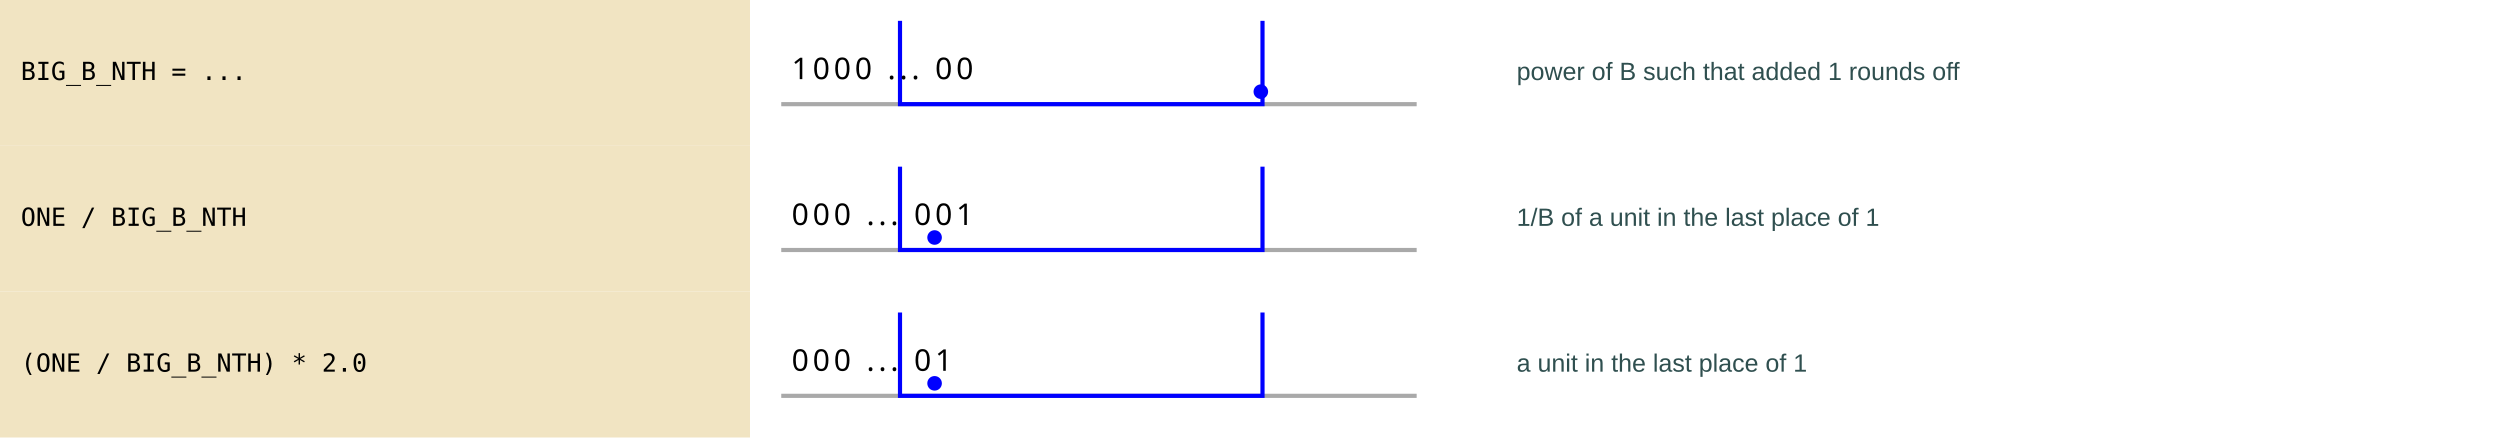
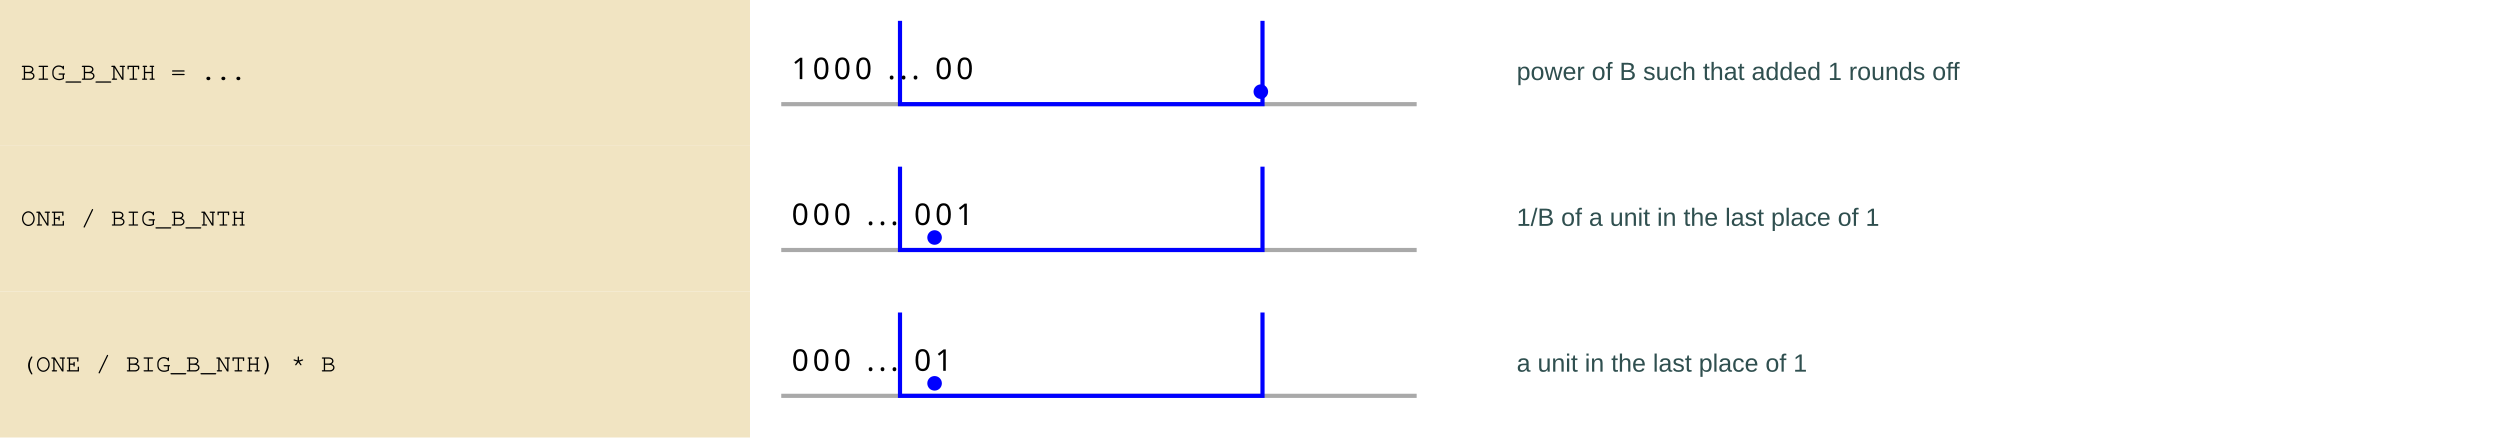
<svg xmlns="http://www.w3.org/2000/svg" viewBox="0 0 1200 210">
  <style>
.diag-py-rect {fill: rgba(241, 228, 194, 1.0); stroke: none;}
.diag-num-rect { fill: none; stroke: none; }
.diag-rem-rect { fill: none; stroke: none; }
.diag-num-line { stroke-width: 2; stroke: darkgray; }
.diag-num-path { stroke-width: 2; stroke: blue; fill: none; }
.diag-num-dot { stroke-width: 1; stroke: blue; fill: blue; }
.diag-num-elps { stroke-width: 3; stroke: red; fill: none; }
- .diag-py { font-family: "Roboto Mono", monospace; font-size: 1em; white-space: pre; dominant-baseline: middle; fill: black; }
+ .diag-py { font-family: Courier, monospace; font-size: 1em; white-space: pre; dominant-baseline: middle; fill: black; }
.diag-num-bin { font-family: "Roboto Mono"; font-size: 1.2em; letter-spacing: 0.13em; dominant-baseline: middle; fill: black; }
.diag-num-oct { font-family: "Roboto Mono"; font-size: 1.2em; font-style: italic; letter-spacing: 0.13em; dominant-baseline: middle; fill: black; }
.diag-num-dec { font-family: "Roboto Mono"; font-size: 1.2em; font-weight: bolder; letter-spacing: 0.13em; dominant-baseline: middle; fill: black; }
.diag-num-hex { font-family: "Roboto Mono"; font-size: 1.2em; font-style: italic; font-weight: bolder; letter-spacing: 0.13em; dominant-baseline: middle; fill: black; }
.diag-rem { font-family: Arial; font-size: 1em; dominant-baseline: middle; fill: darkslategray; }
+ .tic-rect { fill: lightgray; stroke: none; }
+ .tic-line { stroke-width: 3; stroke: dimgray; }
+ .tic-big { stroke-width: 3; stroke: dimgray; }
+ .tic-small { stroke-width: 2; stroke: darkgray; }
+ .tic-hnum { stroke-width: 1; stroke: blue; }
+ .tic-mnum { stroke-width: 2; stroke: blue; }
+ .tic-bnum { stroke-width: 3; stroke: blue; }
+ .tic-lab { font-family: "Roboto Mono", monospace; font-size: 1.2em; white-space: pre; dominant-baseline: middle; fill: black; }
+ .tic-num { font-family: "Roboto Mono", monospace; font-size: 1.2em; font-weight: bolder;white-space: pre; dominant-baseline: middle; fill: blue; }
</style>
  <g transform="translate(0,0)">
    <rect class="diag-py-rect" width="360" height="70" />
    <text class="diag-py" x="10" y="35">
BIG_B_NTH = ...
</text>
  </g>
  <g transform="translate(360,0)">
    <rect class="diag-num-rect" width="358" height="70" />
    <line class="diag-num-line" x1="15" y1="50" x2="320.0" y2="50" />
    <path class="diag-num-path" d="M 72 10 L 72 50 L 246.0 50 L 246.0 10" />
    <circle class="diag-num-dot" cx="245.2" cy="44" r="3.0" />
    <text class="diag-num-bin" x="20" y="33">
  1000 ... 00
</text>
  </g>
  <g transform="translate(718,0)">
    <rect class="diag-rem-rect" width="482" height="70" />
    <text class="diag-rem" x="10" y="35">
power of B such that added 1 rounds off
</text>
  </g>
  <g transform="translate(0,70)">
    <rect class="diag-py-rect" width="360" height="70" />
    <text class="diag-py" x="10" y="35">
ONE / BIG_B_NTH
</text>
  </g>
  <g transform="translate(360,70)">
    <rect class="diag-num-rect" width="358" height="70" />
    <line class="diag-num-line" x1="15" y1="50" x2="320.0" y2="50" />
    <path class="diag-num-path" d="M 72 10 L 72 50 L 246.0 50 L 246.0 10" />
    <circle class="diag-num-dot" cx="88.6" cy="44" r="3.0" />
    <text class="diag-num-bin" x="20" y="33">
   000 ... 001
</text>
  </g>
  <g transform="translate(718,70)">
    <rect class="diag-rem-rect" width="482" height="70" />
    <text class="diag-rem" x="10" y="35">
1/B of a unit in the last place of 1
</text>
  </g>
  <g transform="translate(0,140)">
    <rect class="diag-py-rect" width="360" height="70" />
    <text class="diag-py" x="10" y="35">
- (ONE / BIG_B_NTH) * 2.0
+ (ONE / BIG_B_NTH) * B
</text>
  </g>
  <g transform="translate(360,140)">
    <rect class="diag-num-rect" width="358" height="70" />
    <line class="diag-num-line" x1="15" y1="50" x2="320.0" y2="50" />
    <path class="diag-num-path" d="M 72 10 L 72 50 L 246.0 50 L 246.0 10" />
    <circle class="diag-num-dot" cx="88.6" cy="44" r="3.0" />
    <text class="diag-num-bin" x="20" y="33">
   000 ... 01
</text>
  </g>
  <g transform="translate(718,140)">
    <rect class="diag-rem-rect" width="482" height="70" />
    <text class="diag-rem" x="10" y="35">
a unit in the last place of 1
</text>
  </g>
</svg>
